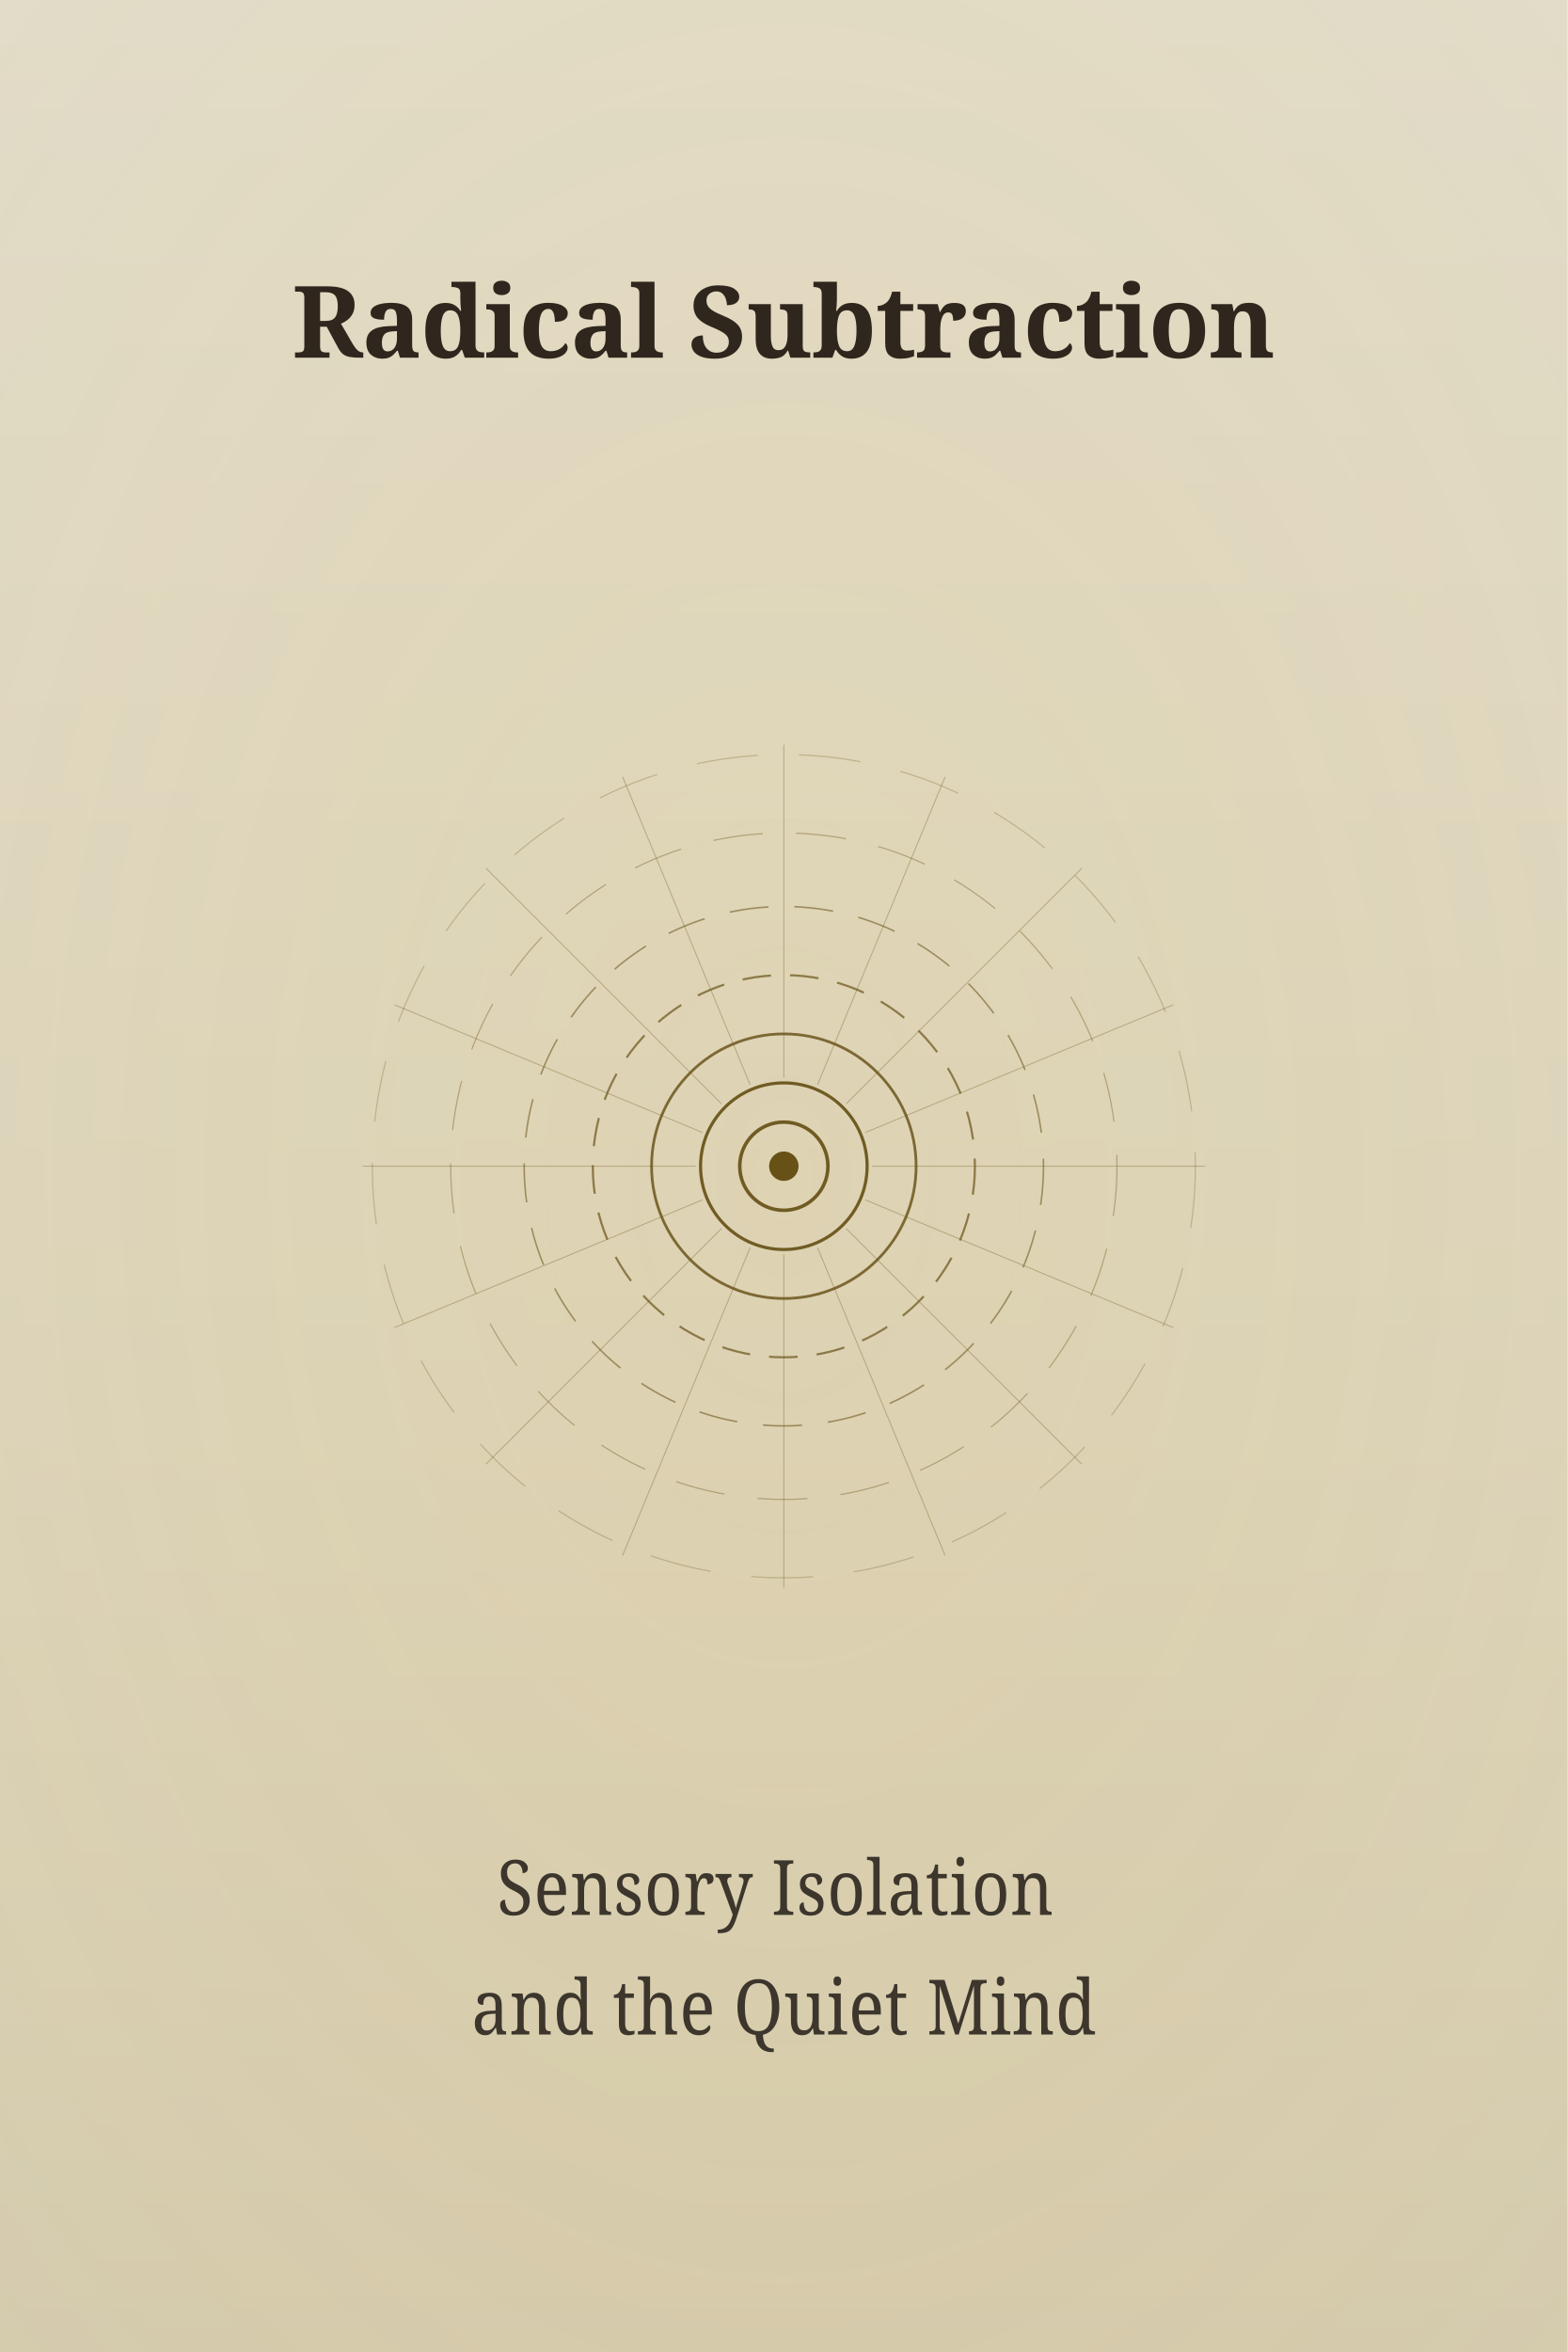
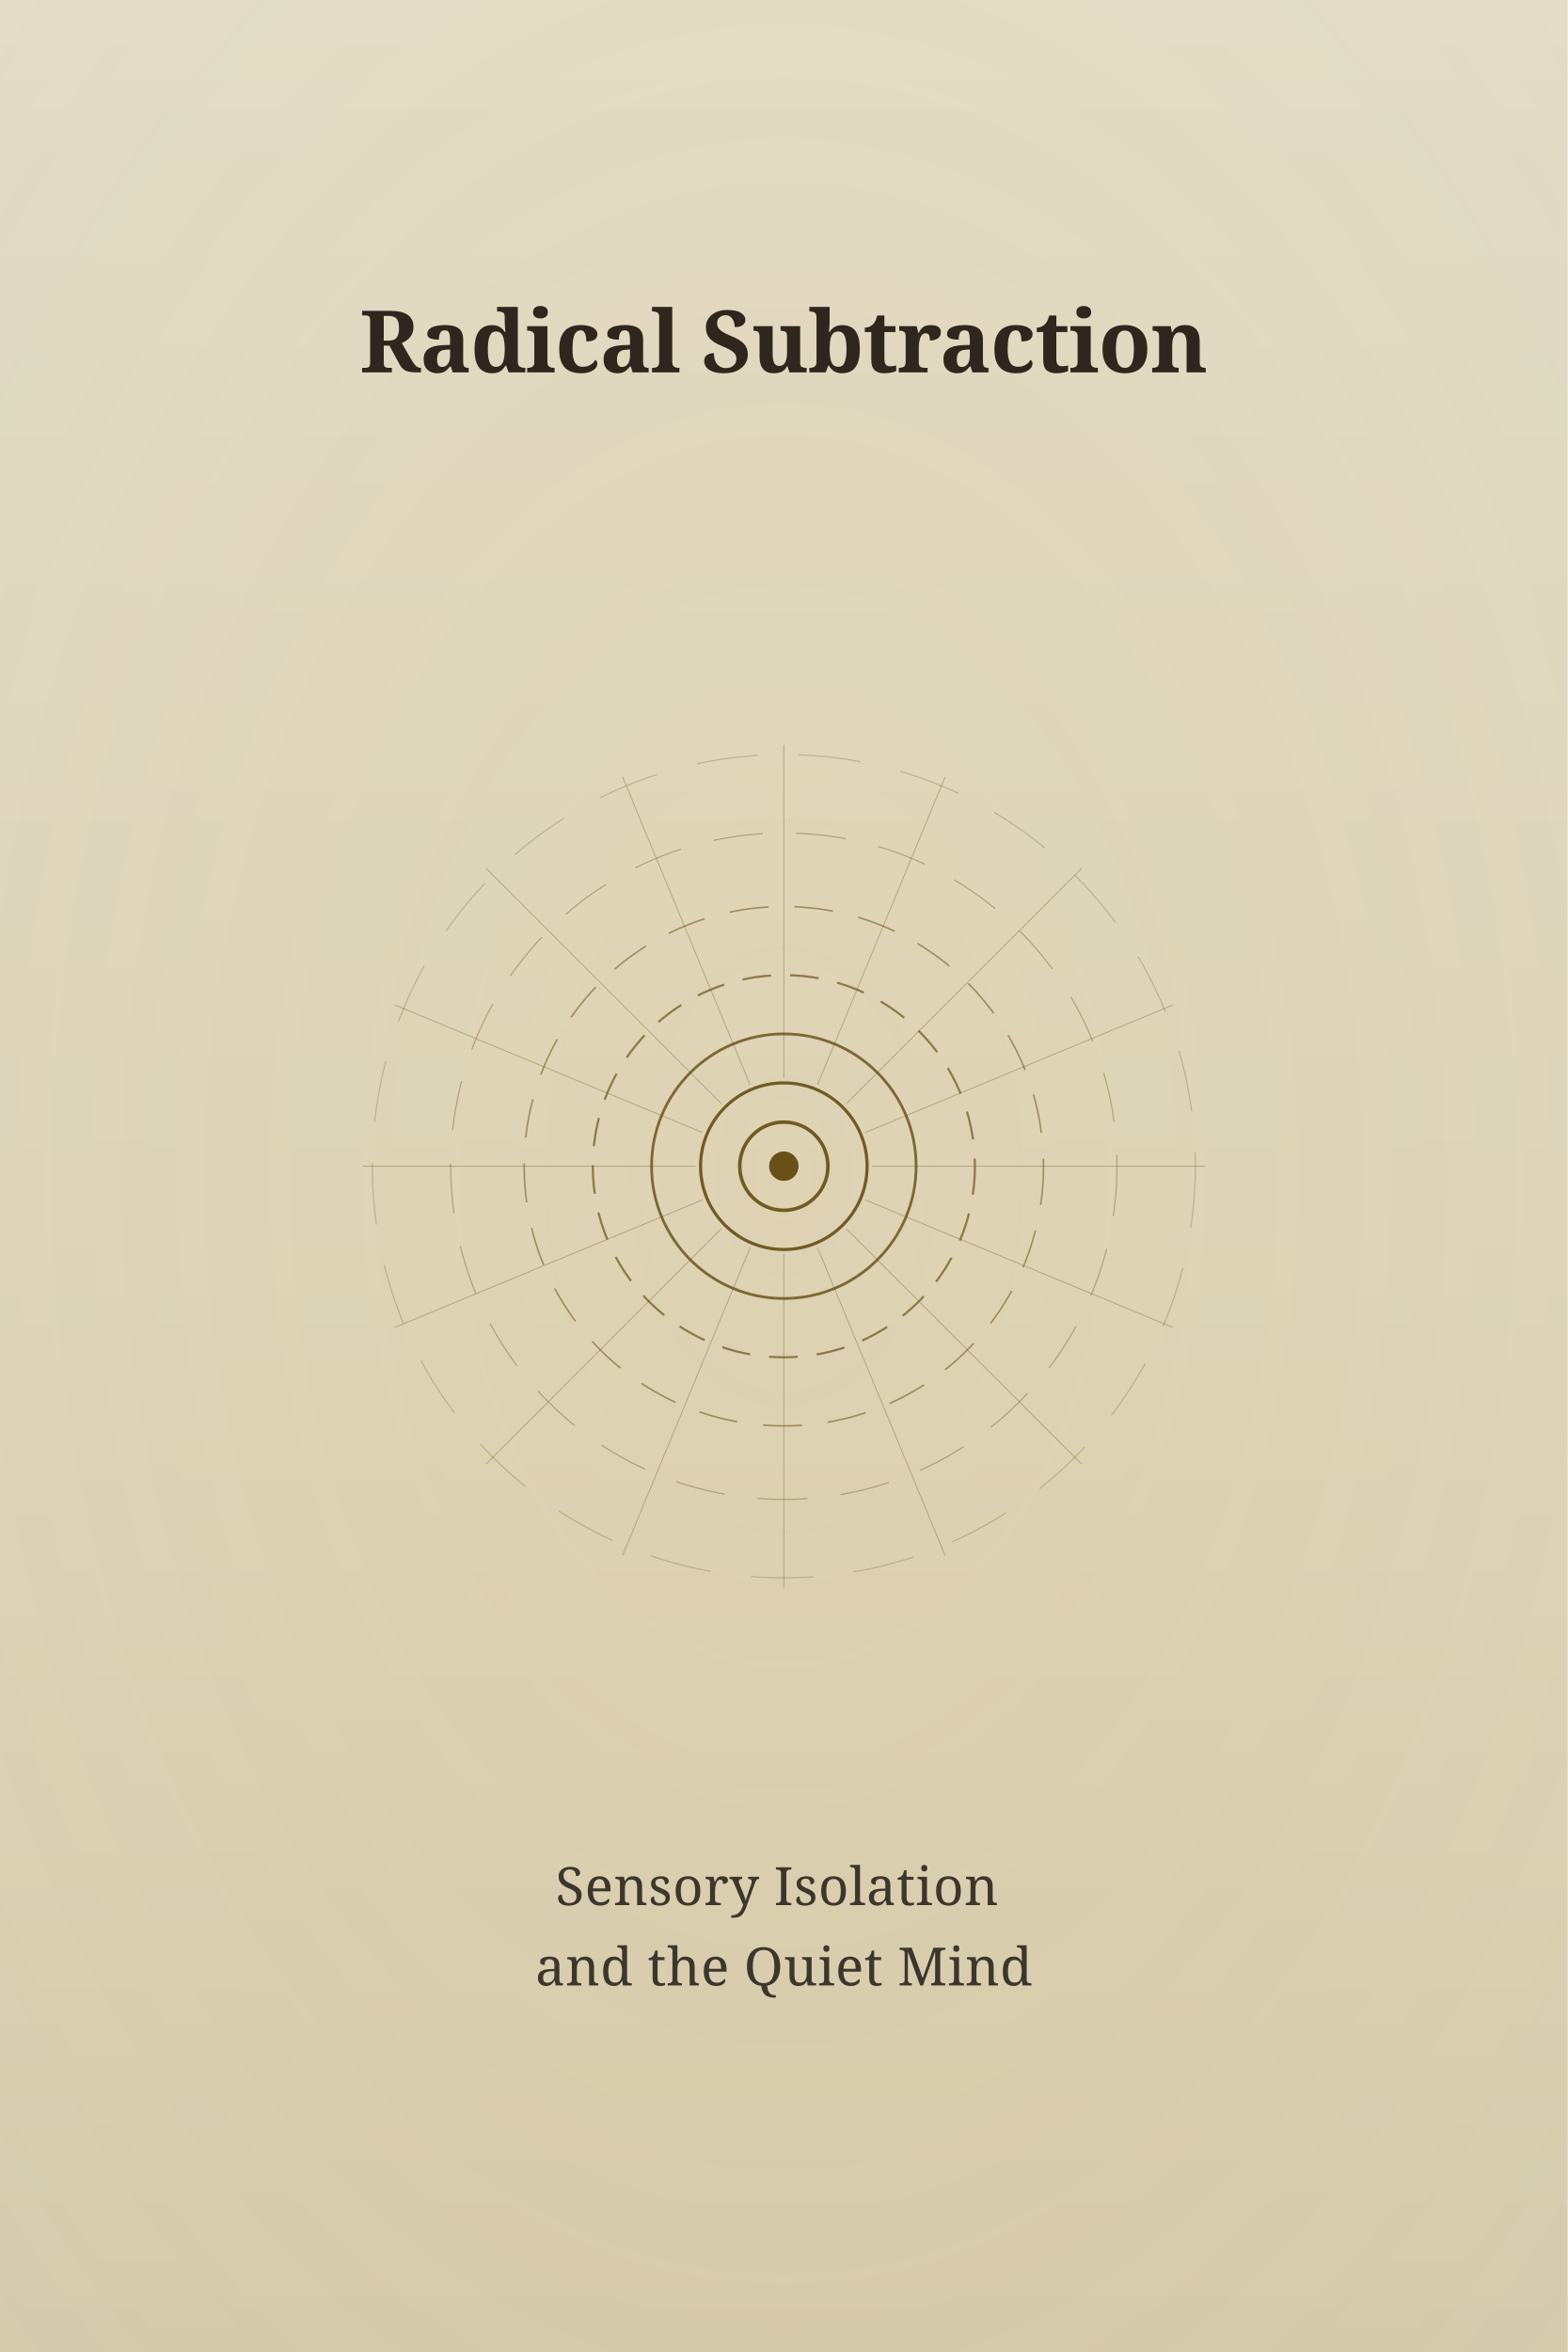
<svg xmlns="http://www.w3.org/2000/svg" viewBox="0 0 1600 2400" width="100%" height="100%">
  <defs>
    <linearGradient id="bg-radical-subtraction" x1="0%" y1="0%" x2="0%" y2="100%">
      <stop offset="0%" stop-color="#e2dcc9" />
      <stop offset="60%" stop-color="#dcd4bc" />
      <stop offset="100%" stop-color="#d5cbae" />
    </linearGradient>
    <radialGradient id="halo-radical-subtraction" cx="50%" cy="50%" r="75%">
      <stop offset="0%" stop-color="#eab308" stop-opacity="0.06" />
      <stop offset="55%" stop-color="#eab308" stop-opacity="0.03" />
      <stop offset="100%" stop-color="#eab308" stop-opacity="0.00" />
    </radialGradient>
  </defs>
  <rect width="1600" height="2400" fill="url(#bg-radical-subtraction)" />
  <rect width="1600" height="2400" fill="url(#halo-radical-subtraction)" />
  <g text-anchor="middle">
-     <text x="800" y="365" font-family="'Literata', Georgia, serif" font-size="102" font-weight="700" letter-spacing="-0.01em" fill="#2f271d">Radical Subtraction</text>
+     <text x="800" y="380" font-family="'Literata', Georgia, serif" font-size="88" font-weight="700" letter-spacing="-0.01em" fill="#2f271d">Radical Subtraction</text>
  </g>
  <g class="emblem-void" transform="translate(0, -210)">
    <circle cx="800" cy="1400" r="45" stroke="#675117" stroke-width="3.6" stroke-dasharray="none" fill="none" opacity="0.92" />
    <circle cx="800" cy="1400" r="85" stroke="#675117" stroke-width="3.2" stroke-dasharray="none" fill="none" opacity="0.92" />
    <circle cx="800" cy="1400" r="135" stroke="#675117" stroke-width="2.8" stroke-dasharray="none" fill="none" opacity="0.82" />
    <circle cx="800" cy="1400" r="195" stroke="#675117" stroke-width="2.2" stroke-dasharray="29.2,19.5" fill="none" opacity="0.69" />
    <circle cx="800" cy="1400" r="265" stroke="#675117" stroke-width="1.6" stroke-dasharray="39.8,26.5" fill="none" opacity="0.55" />
    <circle cx="800" cy="1400" r="340" stroke="#675117" stroke-width="1.2" stroke-dasharray="51.0,34.0" fill="none" opacity="0.39" />
    <circle cx="800" cy="1400" r="420" stroke="#675117" stroke-width="1.2" stroke-dasharray="63.0,42.0" fill="none" opacity="0.28" />
    <line x1="890.0" y1="1400.0" x2="1230.0" y2="1400.0" stroke="#675117" stroke-width="1.0" opacity="0.34" />
    <line x1="883.1" y1="1434.4" x2="1197.3" y2="1564.6" stroke="#675117" stroke-width="1.0" opacity="0.34" />
    <line x1="863.6" y1="1463.6" x2="1104.1" y2="1704.1" stroke="#675117" stroke-width="1.0" opacity="0.34" />
    <line x1="834.4" y1="1483.1" x2="964.6" y2="1797.3" stroke="#675117" stroke-width="1.0" opacity="0.34" />
    <line x1="800.0" y1="1490.0" x2="800.0" y2="1830.0" stroke="#675117" stroke-width="1.0" opacity="0.34" />
    <line x1="765.6" y1="1483.1" x2="635.4" y2="1797.3" stroke="#675117" stroke-width="1.0" opacity="0.34" />
    <line x1="736.4" y1="1463.6" x2="495.9" y2="1704.1" stroke="#675117" stroke-width="1.0" opacity="0.34" />
    <line x1="716.9" y1="1434.4" x2="402.7" y2="1564.6" stroke="#675117" stroke-width="1.0" opacity="0.34" />
    <line x1="710.0" y1="1400.0" x2="370.0" y2="1400.0" stroke="#675117" stroke-width="1.0" opacity="0.34" />
    <line x1="716.9" y1="1365.6" x2="402.7" y2="1235.4" stroke="#675117" stroke-width="1.0" opacity="0.34" />
    <line x1="736.4" y1="1336.4" x2="495.9" y2="1095.9" stroke="#675117" stroke-width="1.0" opacity="0.34" />
    <line x1="765.6" y1="1316.9" x2="635.4" y2="1002.7" stroke="#675117" stroke-width="1.0" opacity="0.34" />
    <line x1="800.0" y1="1310.0" x2="800.0" y2="970.0" stroke="#675117" stroke-width="1.0" opacity="0.34" />
    <line x1="834.4" y1="1316.9" x2="964.6" y2="1002.7" stroke="#675117" stroke-width="1.0" opacity="0.34" />
    <line x1="863.6" y1="1336.4" x2="1104.1" y2="1095.9" stroke="#675117" stroke-width="1.0" opacity="0.34" />
    <line x1="883.1" y1="1365.6" x2="1197.3" y2="1235.4" stroke="#675117" stroke-width="1.0" opacity="0.34" />
    <circle cx="800" cy="1400" r="15" fill="#675117" />
  </g>
-   <g text-anchor="middle" transform="translate(800, 0) scale(0.87, 1) translate(-800, 0)">
-     <text x="800" y="1954" font-family="'Literata', Georgia, serif" font-size="78" font-weight="400" letter-spacing="0.01em" fill="#3d362d">
+   <g text-anchor="middle">
+     <text x="800" y="1944" font-family="'Literata', Georgia, serif" font-size="54" font-weight="400" letter-spacing="0.01em" fill="#3d362d">
      <tspan x="800" dy="0">Sensory Isolation</tspan>
-       <tspan x="800" dy="122">and the Quiet Mind</tspan>
+       <tspan x="800" dy="82">and the Quiet Mind</tspan>
    </text>
  </g>
</svg>
